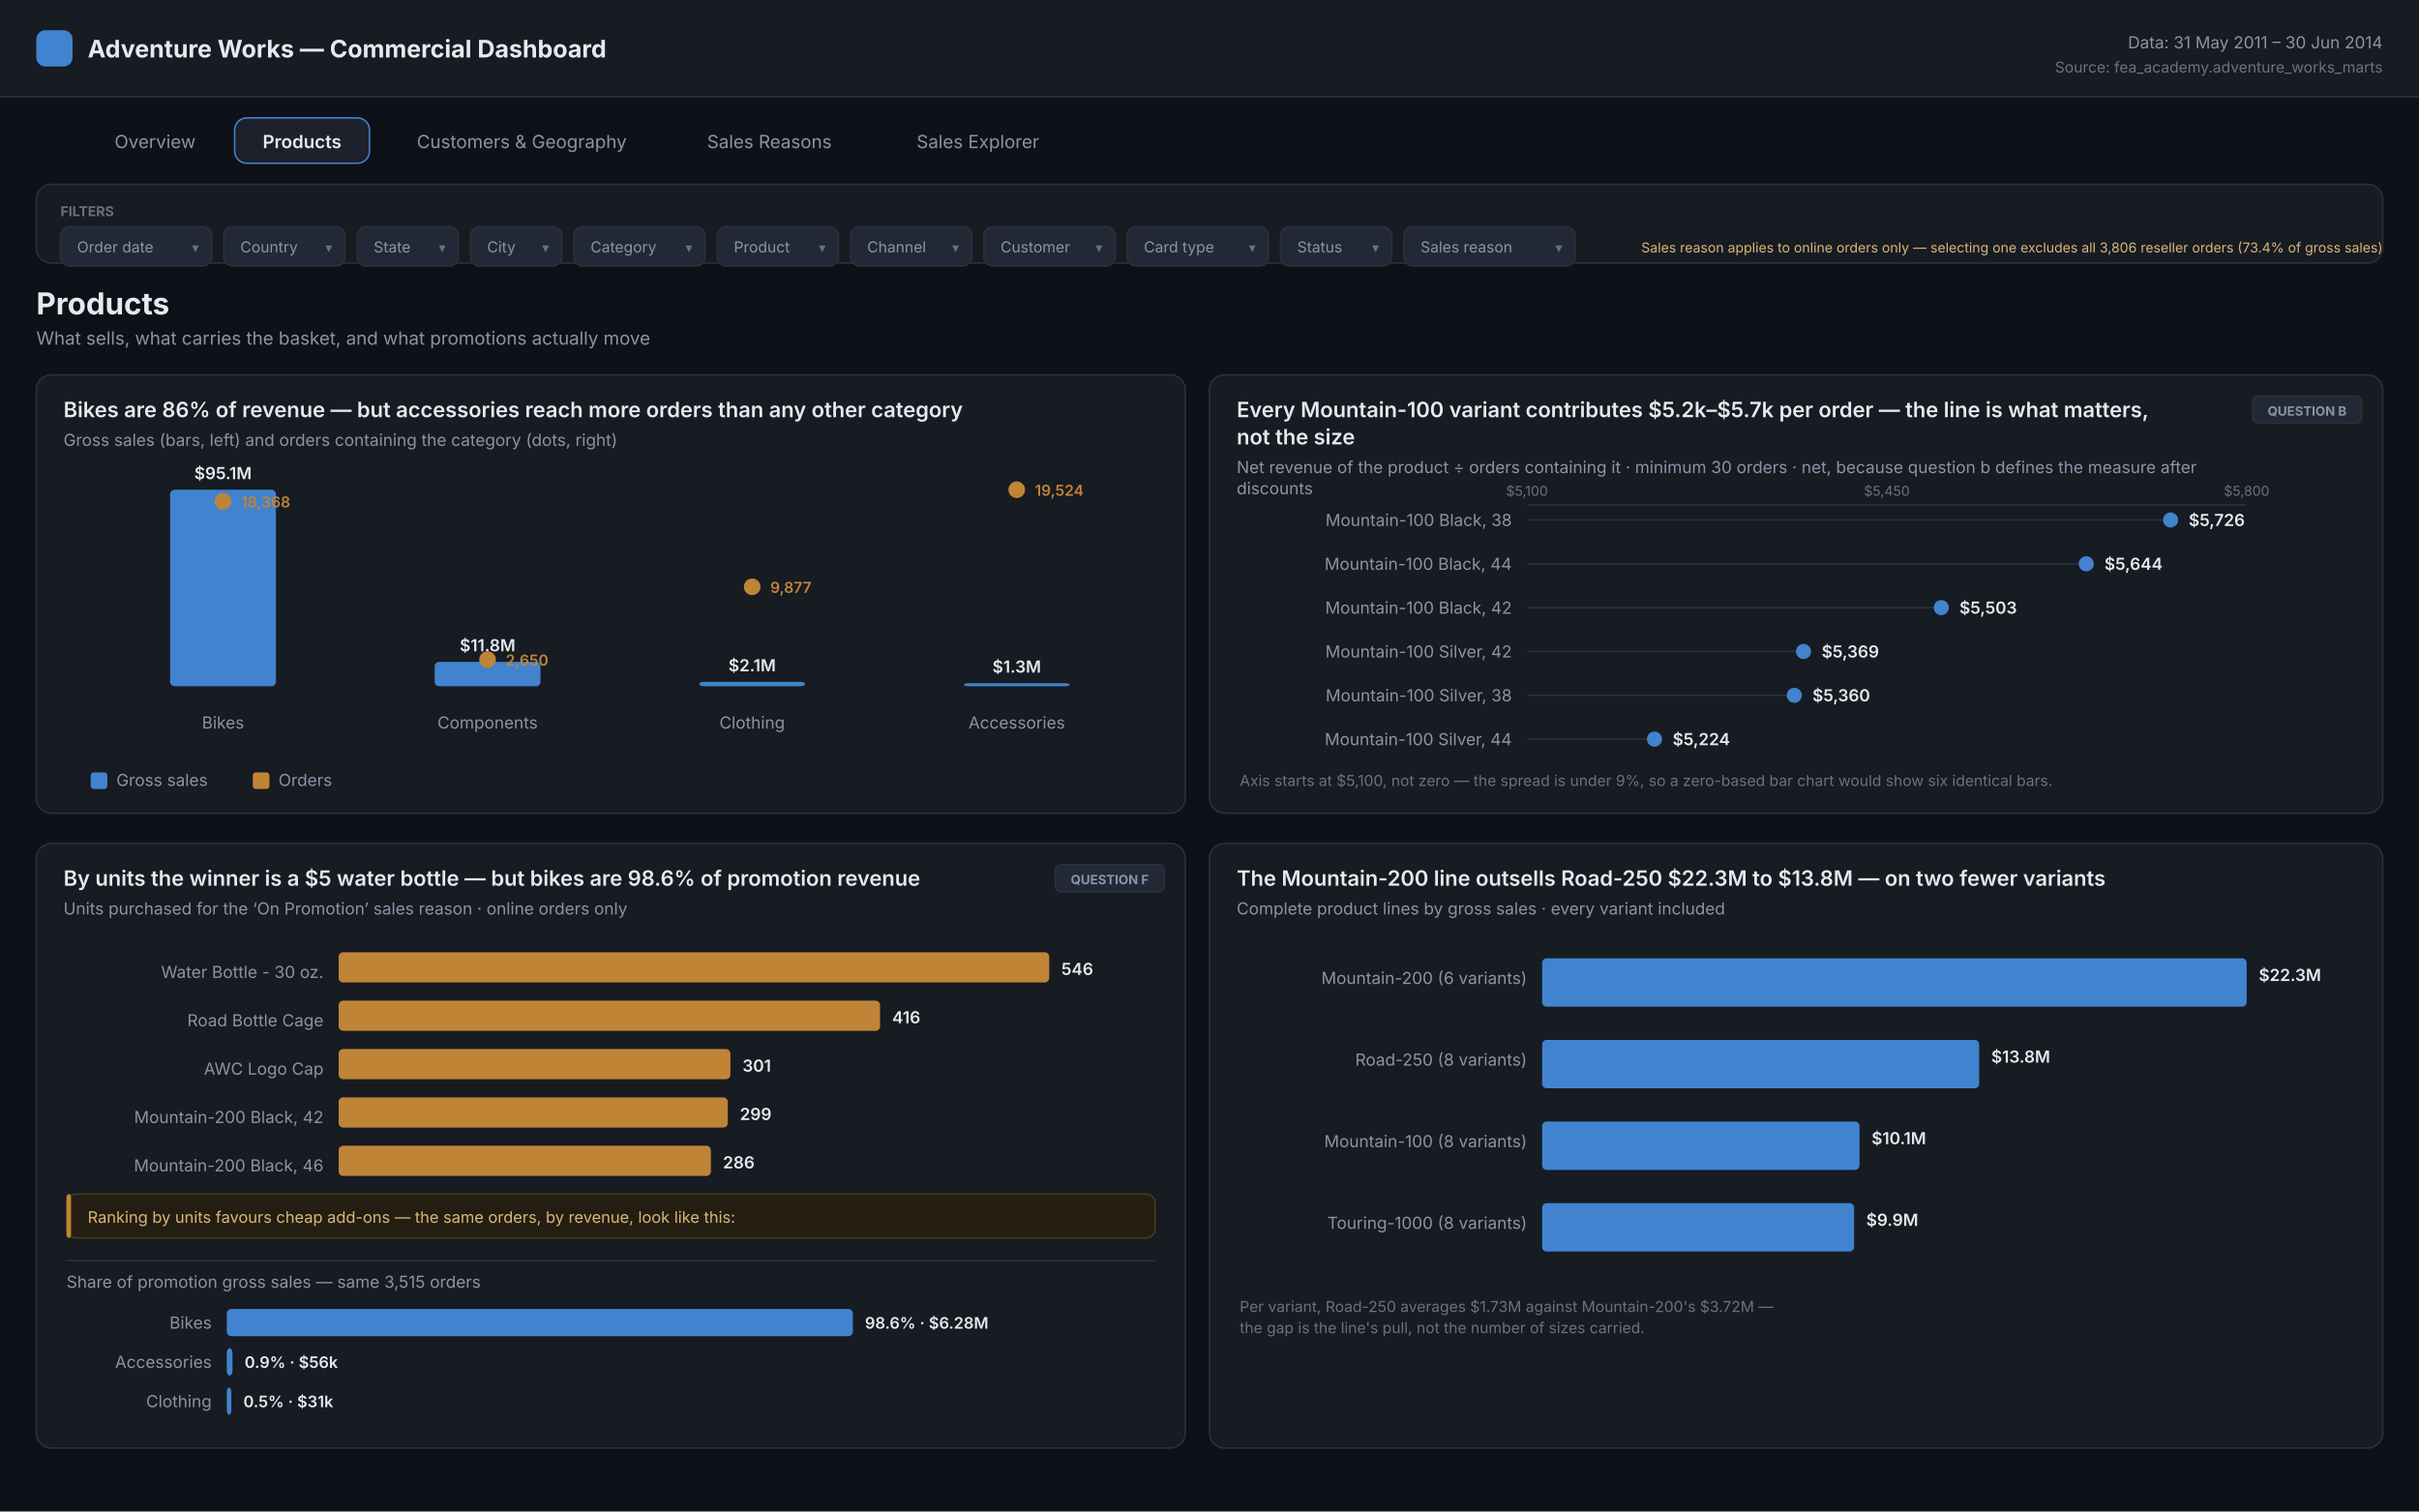
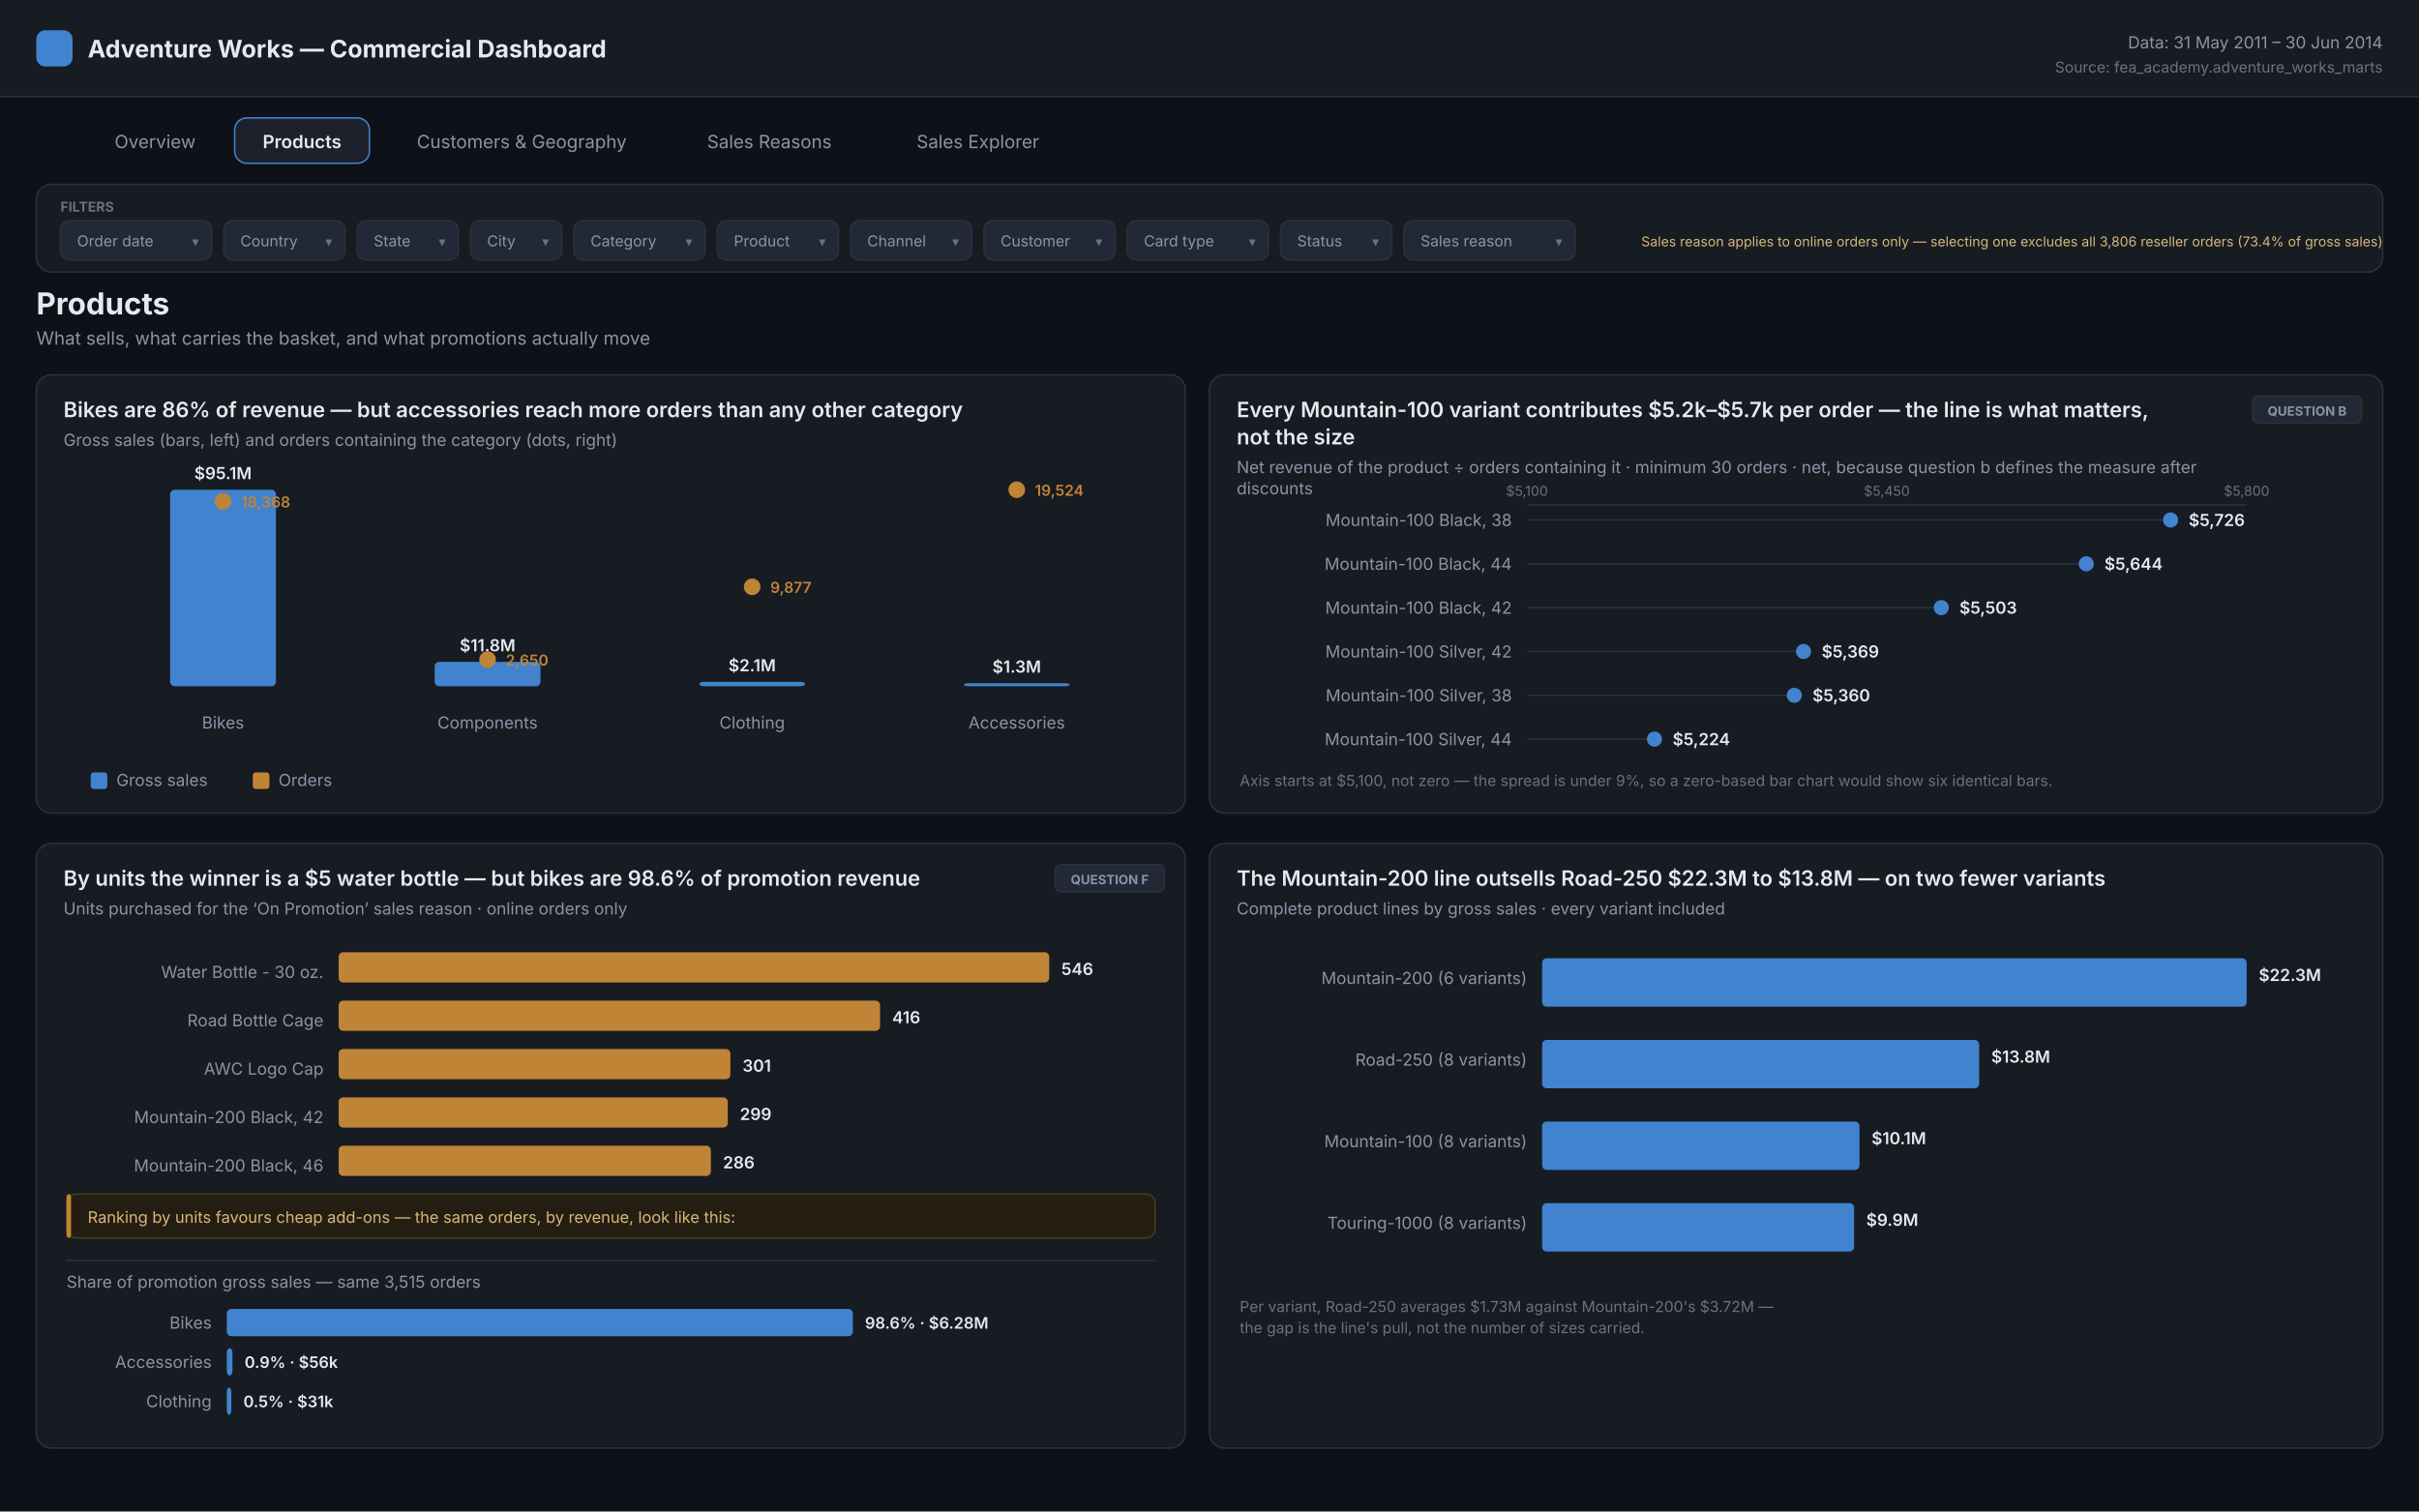
<svg xmlns="http://www.w3.org/2000/svg" width="1600" height="1000" viewBox="0 0 1600 1000">
  <rect x="0" y="0" width="1600" height="1000" rx="0" fill="#0E1117" opacity="1.0" />
  <rect x="0" y="0" width="1600" height="64" rx="0" fill="#171B22" opacity="1.0" />
  <line x1="0" y1="64" x2="1600" y2="64" stroke="#2A313D" stroke-width="1" />
  <rect x="24" y="20" width="24" height="24" rx="6" fill="#4183CF" opacity="1.0" />
  <text x="58" y="38" font-family="Inter, 'Segoe UI', Helvetica, Arial, sans-serif" font-size="16" fill="#E6E9EF" font-weight="700" text-anchor="start" opacity="1.0">Adventure Works — Commercial Dashboard</text>
  <text x="1576" y="32" font-family="Inter, 'Segoe UI', Helvetica, Arial, sans-serif" font-size="11" fill="#8B94A7" font-weight="400" text-anchor="end" opacity="1.0">Data: 31 May 2011 – 30 Jun 2014</text>
  <text x="1576" y="48" font-family="Inter, 'Segoe UI', Helvetica, Arial, sans-serif" font-size="10" fill="#6A7181" font-weight="400" text-anchor="end" opacity="1.0">Source: fea_academy.adventure_works_marts</text>
  <text x="102.6" y="98" font-family="Inter, 'Segoe UI', Helvetica, Arial, sans-serif" font-size="12" fill="#8B94A7" font-weight="400" text-anchor="middle" opacity="1.0">Overview</text>
  <rect x="155.2" y="78" width="89.2" height="30" rx="8" fill="#1C212B" stroke="#4183CF" stroke-width="1" opacity="1.0" />
  <text x="199.8" y="98" font-family="Inter, 'Segoe UI', Helvetica, Arial, sans-serif" font-size="12" fill="#E6E9EF" font-weight="600" text-anchor="middle" opacity="1.0">Products</text>
  <text x="345.1" y="98" font-family="Inter, 'Segoe UI', Helvetica, Arial, sans-serif" font-size="12" fill="#8B94A7" font-weight="400" text-anchor="middle" opacity="1.0">Customers &amp; Geography</text>
  <text x="508.9" y="98" font-family="Inter, 'Segoe UI', Helvetica, Arial, sans-serif" font-size="12" fill="#8B94A7" font-weight="400" text-anchor="middle" opacity="1.0">Sales Reasons</text>
  <text x="646.8" y="98" font-family="Inter, 'Segoe UI', Helvetica, Arial, sans-serif" font-size="12" fill="#8B94A7" font-weight="400" text-anchor="middle" opacity="1.0">Sales Explorer</text>
-   <rect x="24" y="122" width="1552" height="52" rx="10" fill="#171B22" stroke="#2A313D" stroke-width="1" opacity="1.0" />
-   <text x="40" y="143" font-family="Inter, 'Segoe UI', Helvetica, Arial, sans-serif" font-size="9" fill="#6A7181" font-weight="700" text-anchor="start" opacity="1.0">FILTERS</text>
-   <rect x="40" y="152" width="100.0" height="0.1" rx="0" fill="#171B22" opacity="1.0" />
-   <rect x="40" y="148" width="100.0" height="0.1" rx="0" fill="#171B22" opacity="1.0" />
-   <rect x="148.0" y="152" width="80.2" height="0.1" rx="0" fill="#171B22" opacity="1.0" />
-   <rect x="148.0" y="148" width="80.2" height="0.1" rx="0" fill="#171B22" opacity="1.0" />
-   <rect x="236.2" y="152" width="67.0" height="0.1" rx="0" fill="#171B22" opacity="1.0" />
-   <rect x="236.2" y="148" width="67.0" height="0.1" rx="0" fill="#171B22" opacity="1.0" />
-   <rect x="311.2" y="152" width="60.4" height="0.1" rx="0" fill="#171B22" opacity="1.0" />
-   <rect x="311.2" y="148" width="60.4" height="0.1" rx="0" fill="#171B22" opacity="1.0" />
-   <rect x="379.6" y="152" width="86.8" height="0.1" rx="0" fill="#171B22" opacity="1.0" />
-   <rect x="379.6" y="148" width="86.8" height="0.1" rx="0" fill="#171B22" opacity="1.0" />
-   <rect x="474.4" y="152" width="80.2" height="0.1" rx="0" fill="#171B22" opacity="1.0" />
-   <rect x="474.4" y="148" width="80.2" height="0.1" rx="0" fill="#171B22" opacity="1.0" />
-   <rect x="562.6" y="152" width="80.2" height="0.1" rx="0" fill="#171B22" opacity="1.0" />
-   <rect x="562.6" y="148" width="80.2" height="0.1" rx="0" fill="#171B22" opacity="1.0" />
-   <rect x="650.8" y="152" width="86.8" height="0.1" rx="0" fill="#171B22" opacity="1.0" />
-   <rect x="650.8" y="148" width="86.8" height="0.1" rx="0" fill="#171B22" opacity="1.0" />
-   <rect x="745.6" y="152" width="93.4" height="0.1" rx="0" fill="#171B22" opacity="1.0" />
-   <rect x="745.6" y="148" width="93.4" height="0.1" rx="0" fill="#171B22" opacity="1.0" />
-   <rect x="847" y="152" width="73.6" height="0.1" rx="0" fill="#171B22" opacity="1.0" />
-   <rect x="847" y="148" width="73.6" height="0.1" rx="0" fill="#171B22" opacity="1.0" />
-   <rect x="928.6" y="152" width="113.2" height="0.1" rx="0" fill="#171B22" opacity="1.0" />
-   <rect x="928.6" y="148" width="113.2" height="0.1" rx="0" fill="#171B22" opacity="1.0" />
-   <rect x="40" y="150" width="100.0" height="26" rx="6" fill="#222835" stroke="#2A313D" stroke-width="1" opacity="1.0" />
-   <text x="51" y="167" font-family="Inter, 'Segoe UI', Helvetica, Arial, sans-serif" font-size="10" fill="#8B94A7" font-weight="400" text-anchor="start" opacity="1.0">Order date</text>
-   <text x="127.0" y="167" font-family="Inter, 'Segoe UI', Helvetica, Arial, sans-serif" font-size="9" fill="#6A7181" font-weight="400" text-anchor="start" opacity="1.0">▾</text>
-   <rect x="148.0" y="150" width="80.2" height="26" rx="6" fill="#222835" stroke="#2A313D" stroke-width="1" opacity="1.0" />
-   <text x="159.0" y="167" font-family="Inter, 'Segoe UI', Helvetica, Arial, sans-serif" font-size="10" fill="#8B94A7" font-weight="400" text-anchor="start" opacity="1.0">Country</text>
-   <text x="215.2" y="167" font-family="Inter, 'Segoe UI', Helvetica, Arial, sans-serif" font-size="9" fill="#6A7181" font-weight="400" text-anchor="start" opacity="1.0">▾</text>
-   <rect x="236.2" y="150" width="67.0" height="26" rx="6" fill="#222835" stroke="#2A313D" stroke-width="1" opacity="1.0" />
-   <text x="247.2" y="167" font-family="Inter, 'Segoe UI', Helvetica, Arial, sans-serif" font-size="10" fill="#8B94A7" font-weight="400" text-anchor="start" opacity="1.0">State</text>
-   <text x="290.2" y="167" font-family="Inter, 'Segoe UI', Helvetica, Arial, sans-serif" font-size="9" fill="#6A7181" font-weight="400" text-anchor="start" opacity="1.0">▾</text>
-   <rect x="311.2" y="150" width="60.4" height="26" rx="6" fill="#222835" stroke="#2A313D" stroke-width="1" opacity="1.0" />
-   <text x="322.2" y="167" font-family="Inter, 'Segoe UI', Helvetica, Arial, sans-serif" font-size="10" fill="#8B94A7" font-weight="400" text-anchor="start" opacity="1.0">City</text>
-   <text x="358.6" y="167" font-family="Inter, 'Segoe UI', Helvetica, Arial, sans-serif" font-size="9" fill="#6A7181" font-weight="400" text-anchor="start" opacity="1.0">▾</text>
-   <rect x="379.6" y="150" width="86.8" height="26" rx="6" fill="#222835" stroke="#2A313D" stroke-width="1" opacity="1.0" />
-   <text x="390.6" y="167" font-family="Inter, 'Segoe UI', Helvetica, Arial, sans-serif" font-size="10" fill="#8B94A7" font-weight="400" text-anchor="start" opacity="1.0">Category</text>
-   <text x="453.4" y="167" font-family="Inter, 'Segoe UI', Helvetica, Arial, sans-serif" font-size="9" fill="#6A7181" font-weight="400" text-anchor="start" opacity="1.0">▾</text>
-   <rect x="474.4" y="150" width="80.2" height="26" rx="6" fill="#222835" stroke="#2A313D" stroke-width="1" opacity="1.0" />
-   <text x="485.4" y="167" font-family="Inter, 'Segoe UI', Helvetica, Arial, sans-serif" font-size="10" fill="#8B94A7" font-weight="400" text-anchor="start" opacity="1.0">Product</text>
-   <text x="541.6" y="167" font-family="Inter, 'Segoe UI', Helvetica, Arial, sans-serif" font-size="9" fill="#6A7181" font-weight="400" text-anchor="start" opacity="1.0">▾</text>
-   <rect x="562.6" y="150" width="80.2" height="26" rx="6" fill="#222835" stroke="#2A313D" stroke-width="1" opacity="1.0" />
-   <text x="573.6" y="167" font-family="Inter, 'Segoe UI', Helvetica, Arial, sans-serif" font-size="10" fill="#8B94A7" font-weight="400" text-anchor="start" opacity="1.0">Channel</text>
-   <text x="629.8" y="167" font-family="Inter, 'Segoe UI', Helvetica, Arial, sans-serif" font-size="9" fill="#6A7181" font-weight="400" text-anchor="start" opacity="1.0">▾</text>
-   <rect x="650.8" y="150" width="86.8" height="26" rx="6" fill="#222835" stroke="#2A313D" stroke-width="1" opacity="1.0" />
-   <text x="661.8" y="167" font-family="Inter, 'Segoe UI', Helvetica, Arial, sans-serif" font-size="10" fill="#8B94A7" font-weight="400" text-anchor="start" opacity="1.0">Customer</text>
-   <text x="724.6" y="167" font-family="Inter, 'Segoe UI', Helvetica, Arial, sans-serif" font-size="9" fill="#6A7181" font-weight="400" text-anchor="start" opacity="1.0">▾</text>
-   <rect x="745.6" y="150" width="93.4" height="26" rx="6" fill="#222835" stroke="#2A313D" stroke-width="1" opacity="1.0" />
-   <text x="756.6" y="167" font-family="Inter, 'Segoe UI', Helvetica, Arial, sans-serif" font-size="10" fill="#8B94A7" font-weight="400" text-anchor="start" opacity="1.0">Card type</text>
-   <text x="826" y="167" font-family="Inter, 'Segoe UI', Helvetica, Arial, sans-serif" font-size="9" fill="#6A7181" font-weight="400" text-anchor="start" opacity="1.0">▾</text>
-   <rect x="847" y="150" width="73.6" height="26" rx="6" fill="#222835" stroke="#2A313D" stroke-width="1" opacity="1.0" />
-   <text x="858" y="167" font-family="Inter, 'Segoe UI', Helvetica, Arial, sans-serif" font-size="10" fill="#8B94A7" font-weight="400" text-anchor="start" opacity="1.0">Status</text>
-   <text x="907.6" y="167" font-family="Inter, 'Segoe UI', Helvetica, Arial, sans-serif" font-size="9" fill="#6A7181" font-weight="400" text-anchor="start" opacity="1.0">▾</text>
-   <rect x="928.6" y="150" width="113.2" height="26" rx="6" fill="#222835" stroke="#2A313D" stroke-width="1" opacity="1.0" />
-   <text x="939.6" y="167" font-family="Inter, 'Segoe UI', Helvetica, Arial, sans-serif" font-size="10" fill="#8B94A7" font-weight="400" text-anchor="start" opacity="1.0">Sales reason</text>
-   <text x="1028.8" y="167" font-family="Inter, 'Segoe UI', Helvetica, Arial, sans-serif" font-size="9" fill="#6A7181" font-weight="400" text-anchor="start" opacity="1.0">▾</text>
-   <text x="1576" y="167" font-family="Inter, 'Segoe UI', Helvetica, Arial, sans-serif" font-size="9" fill="#D9B779" font-weight="400" text-anchor="end" opacity="1.0">Sales reason applies to online orders only — selecting one excludes all 3,806 reseller orders (73.4% of gross sales)</text>
+   <rect x="24" y="122" width="1552" height="58" rx="10" fill="#171B22" stroke="#2A313D" stroke-width="1" opacity="1.0" />
+   <text x="40" y="140" font-family="Inter, 'Segoe UI', Helvetica, Arial, sans-serif" font-size="9" fill="#6A7181" font-weight="700" text-anchor="start" opacity="1.0">FILTERS</text>
+   <rect x="40" y="146" width="100.0" height="26" rx="6" fill="#222835" stroke="#2A313D" stroke-width="1" opacity="1.0" />
+   <text x="51" y="163" font-family="Inter, 'Segoe UI', Helvetica, Arial, sans-serif" font-size="10" fill="#8B94A7" font-weight="400" text-anchor="start" opacity="1.0">Order date</text>
+   <text x="127.0" y="163" font-family="Inter, 'Segoe UI', Helvetica, Arial, sans-serif" font-size="9" fill="#6A7181" font-weight="400" text-anchor="start" opacity="1.0">▾</text>
+   <rect x="148.0" y="146" width="80.2" height="26" rx="6" fill="#222835" stroke="#2A313D" stroke-width="1" opacity="1.0" />
+   <text x="159.0" y="163" font-family="Inter, 'Segoe UI', Helvetica, Arial, sans-serif" font-size="10" fill="#8B94A7" font-weight="400" text-anchor="start" opacity="1.0">Country</text>
+   <text x="215.2" y="163" font-family="Inter, 'Segoe UI', Helvetica, Arial, sans-serif" font-size="9" fill="#6A7181" font-weight="400" text-anchor="start" opacity="1.0">▾</text>
+   <rect x="236.2" y="146" width="67.0" height="26" rx="6" fill="#222835" stroke="#2A313D" stroke-width="1" opacity="1.0" />
+   <text x="247.2" y="163" font-family="Inter, 'Segoe UI', Helvetica, Arial, sans-serif" font-size="10" fill="#8B94A7" font-weight="400" text-anchor="start" opacity="1.0">State</text>
+   <text x="290.2" y="163" font-family="Inter, 'Segoe UI', Helvetica, Arial, sans-serif" font-size="9" fill="#6A7181" font-weight="400" text-anchor="start" opacity="1.0">▾</text>
+   <rect x="311.2" y="146" width="60.4" height="26" rx="6" fill="#222835" stroke="#2A313D" stroke-width="1" opacity="1.0" />
+   <text x="322.2" y="163" font-family="Inter, 'Segoe UI', Helvetica, Arial, sans-serif" font-size="10" fill="#8B94A7" font-weight="400" text-anchor="start" opacity="1.0">City</text>
+   <text x="358.6" y="163" font-family="Inter, 'Segoe UI', Helvetica, Arial, sans-serif" font-size="9" fill="#6A7181" font-weight="400" text-anchor="start" opacity="1.0">▾</text>
+   <rect x="379.6" y="146" width="86.8" height="26" rx="6" fill="#222835" stroke="#2A313D" stroke-width="1" opacity="1.0" />
+   <text x="390.6" y="163" font-family="Inter, 'Segoe UI', Helvetica, Arial, sans-serif" font-size="10" fill="#8B94A7" font-weight="400" text-anchor="start" opacity="1.0">Category</text>
+   <text x="453.4" y="163" font-family="Inter, 'Segoe UI', Helvetica, Arial, sans-serif" font-size="9" fill="#6A7181" font-weight="400" text-anchor="start" opacity="1.0">▾</text>
+   <rect x="474.4" y="146" width="80.2" height="26" rx="6" fill="#222835" stroke="#2A313D" stroke-width="1" opacity="1.0" />
+   <text x="485.4" y="163" font-family="Inter, 'Segoe UI', Helvetica, Arial, sans-serif" font-size="10" fill="#8B94A7" font-weight="400" text-anchor="start" opacity="1.0">Product</text>
+   <text x="541.6" y="163" font-family="Inter, 'Segoe UI', Helvetica, Arial, sans-serif" font-size="9" fill="#6A7181" font-weight="400" text-anchor="start" opacity="1.0">▾</text>
+   <rect x="562.6" y="146" width="80.2" height="26" rx="6" fill="#222835" stroke="#2A313D" stroke-width="1" opacity="1.0" />
+   <text x="573.6" y="163" font-family="Inter, 'Segoe UI', Helvetica, Arial, sans-serif" font-size="10" fill="#8B94A7" font-weight="400" text-anchor="start" opacity="1.0">Channel</text>
+   <text x="629.8" y="163" font-family="Inter, 'Segoe UI', Helvetica, Arial, sans-serif" font-size="9" fill="#6A7181" font-weight="400" text-anchor="start" opacity="1.0">▾</text>
+   <rect x="650.8" y="146" width="86.8" height="26" rx="6" fill="#222835" stroke="#2A313D" stroke-width="1" opacity="1.0" />
+   <text x="661.8" y="163" font-family="Inter, 'Segoe UI', Helvetica, Arial, sans-serif" font-size="10" fill="#8B94A7" font-weight="400" text-anchor="start" opacity="1.0">Customer</text>
+   <text x="724.6" y="163" font-family="Inter, 'Segoe UI', Helvetica, Arial, sans-serif" font-size="9" fill="#6A7181" font-weight="400" text-anchor="start" opacity="1.0">▾</text>
+   <rect x="745.6" y="146" width="93.4" height="26" rx="6" fill="#222835" stroke="#2A313D" stroke-width="1" opacity="1.0" />
+   <text x="756.6" y="163" font-family="Inter, 'Segoe UI', Helvetica, Arial, sans-serif" font-size="10" fill="#8B94A7" font-weight="400" text-anchor="start" opacity="1.0">Card type</text>
+   <text x="826" y="163" font-family="Inter, 'Segoe UI', Helvetica, Arial, sans-serif" font-size="9" fill="#6A7181" font-weight="400" text-anchor="start" opacity="1.0">▾</text>
+   <rect x="847" y="146" width="73.6" height="26" rx="6" fill="#222835" stroke="#2A313D" stroke-width="1" opacity="1.0" />
+   <text x="858" y="163" font-family="Inter, 'Segoe UI', Helvetica, Arial, sans-serif" font-size="10" fill="#8B94A7" font-weight="400" text-anchor="start" opacity="1.0">Status</text>
+   <text x="907.6" y="163" font-family="Inter, 'Segoe UI', Helvetica, Arial, sans-serif" font-size="9" fill="#6A7181" font-weight="400" text-anchor="start" opacity="1.0">▾</text>
+   <rect x="928.6" y="146" width="113.2" height="26" rx="6" fill="#222835" stroke="#2A313D" stroke-width="1" opacity="1.0" />
+   <text x="939.6" y="163" font-family="Inter, 'Segoe UI', Helvetica, Arial, sans-serif" font-size="10" fill="#8B94A7" font-weight="400" text-anchor="start" opacity="1.0">Sales reason</text>
+   <text x="1028.8" y="163" font-family="Inter, 'Segoe UI', Helvetica, Arial, sans-serif" font-size="9" fill="#6A7181" font-weight="400" text-anchor="start" opacity="1.0">▾</text>
+   <text x="1576" y="163" font-family="Inter, 'Segoe UI', Helvetica, Arial, sans-serif" font-size="9" fill="#D9B779" font-weight="400" text-anchor="end" opacity="1.0">Sales reason applies to online orders only — selecting one excludes all 3,806 reseller orders (73.4% of gross sales)</text>
  <text x="24" y="208" font-family="Inter, 'Segoe UI', Helvetica, Arial, sans-serif" font-size="20" fill="#E6E9EF" font-weight="700" text-anchor="start" opacity="1.0">Products</text>
  <text x="24" y="228" font-family="Inter, 'Segoe UI', Helvetica, Arial, sans-serif" font-size="12" fill="#8B94A7" font-weight="400" text-anchor="start" opacity="1.0">What sells, what carries the basket, and what promotions actually move</text>
  <rect x="24" y="248" width="760" height="290" rx="10" fill="#171B22" stroke="#2A313D" stroke-width="1" opacity="1.0" />
  <text x="42" y="276" font-family="Inter, 'Segoe UI', Helvetica, Arial, sans-serif" font-size="14" fill="#E6E9EF" font-weight="600" text-anchor="start" opacity="1.0">Bikes are 86% of revenue — but accessories reach more orders than any other category</text>
  <text x="42" y="295" font-family="Inter, 'Segoe UI', Helvetica, Arial, sans-serif" font-size="11" fill="#8B94A7" font-weight="400" text-anchor="start" opacity="1.0">Gross sales (bars, left) and orders containing the category (dots, right)</text>
  <rect x="112.5" y="324.0" width="70" height="130.0" rx="3" fill="#4183CF" opacity="1.0" />
  <text x="147.5" y="317.0" font-family="Inter, 'Segoe UI', Helvetica, Arial, sans-serif" font-size="11" fill="#E6E9EF" font-weight="600" text-anchor="middle" opacity="1.0">$95.1M</text>
  <text x="147.5" y="482" font-family="Inter, 'Segoe UI', Helvetica, Arial, sans-serif" font-size="11" fill="#8B94A7" font-weight="400" text-anchor="middle" opacity="1.0">Bikes</text>
  <rect x="287.5" y="437.87" width="70" height="16.13" rx="3" fill="#4183CF" opacity="1.0" />
  <text x="322.5" y="430.87" font-family="Inter, 'Segoe UI', Helvetica, Arial, sans-serif" font-size="11" fill="#E6E9EF" font-weight="600" text-anchor="middle" opacity="1.0">$11.8M</text>
  <text x="322.5" y="482" font-family="Inter, 'Segoe UI', Helvetica, Arial, sans-serif" font-size="11" fill="#8B94A7" font-weight="400" text-anchor="middle" opacity="1.0">Components</text>
  <rect x="462.5" y="451.129" width="70" height="2.871" rx="3" fill="#4183CF" opacity="1.0" />
  <text x="497.5" y="444.129" font-family="Inter, 'Segoe UI', Helvetica, Arial, sans-serif" font-size="11" fill="#E6E9EF" font-weight="600" text-anchor="middle" opacity="1.0">$2.1M</text>
  <text x="497.5" y="482" font-family="Inter, 'Segoe UI', Helvetica, Arial, sans-serif" font-size="11" fill="#8B94A7" font-weight="400" text-anchor="middle" opacity="1.0">Clothing</text>
  <rect x="637.5" y="452" width="70" height="2" rx="3" fill="#4183CF" opacity="1.0" />
  <text x="672.5" y="445" font-family="Inter, 'Segoe UI', Helvetica, Arial, sans-serif" font-size="11" fill="#E6E9EF" font-weight="600" text-anchor="middle" opacity="1.0">$1.3M</text>
  <text x="672.5" y="482" font-family="Inter, 'Segoe UI', Helvetica, Arial, sans-serif" font-size="11" fill="#8B94A7" font-weight="400" text-anchor="middle" opacity="1.0">Accessories</text>
  <circle cx="147.5" cy="331.697" r="5.5" fill="#C08437" />
  <text x="159.5" y="335.697" font-family="Inter, 'Segoe UI', Helvetica, Arial, sans-serif" font-size="10" fill="#C08437" font-weight="600" text-anchor="start" opacity="1.0">18,368</text>
  <circle cx="322.5" cy="436.355" r="5.5" fill="#C08437" />
  <text x="334.5" y="440.355" font-family="Inter, 'Segoe UI', Helvetica, Arial, sans-serif" font-size="10" fill="#C08437" font-weight="600" text-anchor="start" opacity="1.0">2,650</text>
  <circle cx="497.5" cy="388.234" r="5.5" fill="#C08437" />
  <text x="509.5" y="392.234" font-family="Inter, 'Segoe UI', Helvetica, Arial, sans-serif" font-size="10" fill="#C08437" font-weight="600" text-anchor="start" opacity="1.0">9,877</text>
  <circle cx="672.5" cy="324.0" r="5.5" fill="#C08437" />
  <text x="684.5" y="328.0" font-family="Inter, 'Segoe UI', Helvetica, Arial, sans-serif" font-size="10" fill="#C08437" font-weight="600" text-anchor="start" opacity="1.0">19,524</text>
  <rect x="60" y="511" width="11" height="11" rx="2" fill="#4183CF" opacity="1.0" />
  <text x="77" y="520" font-family="Inter, 'Segoe UI', Helvetica, Arial, sans-serif" font-size="11" fill="#8B94A7" font-weight="400" text-anchor="start" opacity="1.0">Gross sales</text>
  <rect x="167.2" y="511" width="11" height="11" rx="2" fill="#C08437" opacity="1.0" />
  <text x="184.2" y="520" font-family="Inter, 'Segoe UI', Helvetica, Arial, sans-serif" font-size="11" fill="#8B94A7" font-weight="400" text-anchor="start" opacity="1.0">Orders</text>
  <rect x="800" y="248" width="776" height="290" rx="10" fill="#171B22" stroke="#2A313D" stroke-width="1" opacity="1.0" />
  <text x="818" y="276" font-family="Inter, 'Segoe UI', Helvetica, Arial, sans-serif" font-size="14" fill="#E6E9EF" font-weight="600" text-anchor="start" opacity="1.0">Every Mountain-100 variant contributes $5.2k–$5.7k per order — the line is what matters,</text>
  <text x="818" y="294" font-family="Inter, 'Segoe UI', Helvetica, Arial, sans-serif" font-size="14" fill="#E6E9EF" font-weight="600" text-anchor="start" opacity="1.0">not the size</text>
  <text x="818" y="313" font-family="Inter, 'Segoe UI', Helvetica, Arial, sans-serif" font-size="11" fill="#8B94A7" font-weight="400" text-anchor="start" opacity="1.0">Net revenue of the product ÷ orders containing it · minimum 30 orders · net, because question b defines the measure after</text>
  <text x="818" y="327" font-family="Inter, 'Segoe UI', Helvetica, Arial, sans-serif" font-size="11" fill="#8B94A7" font-weight="400" text-anchor="start" opacity="1.0">discounts</text>
  <rect x="1490" y="262" width="72" height="18" rx="4" fill="#222835" stroke="#2A313D" stroke-width="1" opacity="1.0" />
  <text x="1526" y="275" font-family="Inter, 'Segoe UI', Helvetica, Arial, sans-serif" font-size="8.5" fill="#8B94A7" font-weight="700" text-anchor="middle" opacity="1.0">QUESTION B</text>
  <line x1="1010" y1="334" x2="1486" y2="334" stroke="#2A313D" stroke-width="1" />
  <text x="1010.0" y="328" font-family="Inter, 'Segoe UI', Helvetica, Arial, sans-serif" font-size="9" fill="#6A7181" font-weight="400" text-anchor="middle" opacity="1.0">$5,100</text>
  <text x="1248.0" y="328" font-family="Inter, 'Segoe UI', Helvetica, Arial, sans-serif" font-size="9" fill="#6A7181" font-weight="400" text-anchor="middle" opacity="1.0">$5,450</text>
  <text x="1486.0" y="328" font-family="Inter, 'Segoe UI', Helvetica, Arial, sans-serif" font-size="9" fill="#6A7181" font-weight="400" text-anchor="middle" opacity="1.0">$5,800</text>
  <text x="1000" y="348" font-family="Inter, 'Segoe UI', Helvetica, Arial, sans-serif" font-size="11" fill="#8B94A7" font-weight="400" text-anchor="end" opacity="1.0">Mountain-100 Black, 38</text>
  <line x1="1010" y1="344" x2="1435.68" y2="344" stroke="#2A313D" stroke-width="1" />
  <circle cx="1435.68" cy="344" r="5" fill="#4183CF" />
  <text x="1447.68" y="348" font-family="Inter, 'Segoe UI', Helvetica, Arial, sans-serif" font-size="11" fill="#E6E9EF" font-weight="600" text-anchor="start" opacity="1.0">$5,726</text>
  <text x="1000" y="377" font-family="Inter, 'Segoe UI', Helvetica, Arial, sans-serif" font-size="11" fill="#8B94A7" font-weight="400" text-anchor="end" opacity="1.0">Mountain-100 Black, 44</text>
  <line x1="1010" y1="373" x2="1379.92" y2="373" stroke="#2A313D" stroke-width="1" />
  <circle cx="1379.92" cy="373" r="5" fill="#4183CF" />
  <text x="1391.92" y="377" font-family="Inter, 'Segoe UI', Helvetica, Arial, sans-serif" font-size="11" fill="#E6E9EF" font-weight="600" text-anchor="start" opacity="1.0">$5,644</text>
  <text x="1000" y="406" font-family="Inter, 'Segoe UI', Helvetica, Arial, sans-serif" font-size="11" fill="#8B94A7" font-weight="400" text-anchor="end" opacity="1.0">Mountain-100 Black, 42</text>
  <line x1="1010" y1="402" x2="1284.04" y2="402" stroke="#2A313D" stroke-width="1" />
  <circle cx="1284.04" cy="402" r="5" fill="#4183CF" />
  <text x="1296.04" y="406" font-family="Inter, 'Segoe UI', Helvetica, Arial, sans-serif" font-size="11" fill="#E6E9EF" font-weight="600" text-anchor="start" opacity="1.0">$5,503</text>
  <text x="1000" y="435" font-family="Inter, 'Segoe UI', Helvetica, Arial, sans-serif" font-size="11" fill="#8B94A7" font-weight="400" text-anchor="end" opacity="1.0">Mountain-100 Silver, 42</text>
  <line x1="1010" y1="431" x2="1192.92" y2="431" stroke="#2A313D" stroke-width="1" />
  <circle cx="1192.92" cy="431" r="5" fill="#4183CF" />
  <text x="1204.92" y="435" font-family="Inter, 'Segoe UI', Helvetica, Arial, sans-serif" font-size="11" fill="#E6E9EF" font-weight="600" text-anchor="start" opacity="1.0">$5,369</text>
  <text x="1000" y="464" font-family="Inter, 'Segoe UI', Helvetica, Arial, sans-serif" font-size="11" fill="#8B94A7" font-weight="400" text-anchor="end" opacity="1.0">Mountain-100 Silver, 38</text>
  <line x1="1010" y1="460" x2="1186.8" y2="460" stroke="#2A313D" stroke-width="1" />
  <circle cx="1186.8" cy="460" r="5" fill="#4183CF" />
  <text x="1198.8" y="464" font-family="Inter, 'Segoe UI', Helvetica, Arial, sans-serif" font-size="11" fill="#E6E9EF" font-weight="600" text-anchor="start" opacity="1.0">$5,360</text>
  <text x="1000" y="493" font-family="Inter, 'Segoe UI', Helvetica, Arial, sans-serif" font-size="11" fill="#8B94A7" font-weight="400" text-anchor="end" opacity="1.0">Mountain-100 Silver, 44</text>
  <line x1="1010" y1="489" x2="1094.32" y2="489" stroke="#2A313D" stroke-width="1" />
  <circle cx="1094.32" cy="489" r="5" fill="#4183CF" />
  <text x="1106.32" y="493" font-family="Inter, 'Segoe UI', Helvetica, Arial, sans-serif" font-size="11" fill="#E6E9EF" font-weight="600" text-anchor="start" opacity="1.0">$5,224</text>
  <text x="820" y="520" font-family="Inter, 'Segoe UI', Helvetica, Arial, sans-serif" font-size="10" fill="#6A7181" font-weight="400" text-anchor="start" opacity="1.0">Axis starts at $5,100, not zero — the spread is under 9%, so a zero-based bar chart would show six identical bars.</text>
  <rect x="24" y="558" width="760" height="400" rx="10" fill="#171B22" stroke="#2A313D" stroke-width="1" opacity="1.0" />
  <text x="42" y="586" font-family="Inter, 'Segoe UI', Helvetica, Arial, sans-serif" font-size="14" fill="#E6E9EF" font-weight="600" text-anchor="start" opacity="1.0">By units the winner is a $5 water bottle — but bikes are 98.6% of promotion revenue</text>
  <text x="42" y="605" font-family="Inter, 'Segoe UI', Helvetica, Arial, sans-serif" font-size="11" fill="#8B94A7" font-weight="400" text-anchor="start" opacity="1.0">Units purchased for the ‘On Promotion’ sales reason · online orders only</text>
  <rect x="698" y="572" width="72" height="18" rx="4" fill="#222835" stroke="#2A313D" stroke-width="1" opacity="1.0" />
  <text x="734" y="585" font-family="Inter, 'Segoe UI', Helvetica, Arial, sans-serif" font-size="8.5" fill="#8B94A7" font-weight="700" text-anchor="middle" opacity="1.0">QUESTION F</text>
  <text x="214" y="647" font-family="Inter, 'Segoe UI', Helvetica, Arial, sans-serif" font-size="11" fill="#8B94A7" font-weight="400" text-anchor="end" opacity="1.0">Water Bottle - 30 oz.</text>
  <rect x="224" y="630" width="470.0" height="20" rx="3" fill="#C08437" opacity="1.0" />
  <text x="702.0" y="645" font-family="Inter, 'Segoe UI', Helvetica, Arial, sans-serif" font-size="11" fill="#E6E9EF" font-weight="600" text-anchor="start" opacity="1.0">546</text>
  <text x="214" y="679" font-family="Inter, 'Segoe UI', Helvetica, Arial, sans-serif" font-size="11" fill="#8B94A7" font-weight="400" text-anchor="end" opacity="1.0">Road Bottle Cage</text>
  <rect x="224" y="662" width="358.095" height="20" rx="3" fill="#C08437" opacity="1.0" />
  <text x="590.095" y="677" font-family="Inter, 'Segoe UI', Helvetica, Arial, sans-serif" font-size="11" fill="#E6E9EF" font-weight="600" text-anchor="start" opacity="1.0">416</text>
  <text x="214" y="711" font-family="Inter, 'Segoe UI', Helvetica, Arial, sans-serif" font-size="11" fill="#8B94A7" font-weight="400" text-anchor="end" opacity="1.0">AWC Logo Cap</text>
  <rect x="224" y="694" width="259.103" height="20" rx="3" fill="#C08437" opacity="1.0" />
  <text x="491.103" y="709" font-family="Inter, 'Segoe UI', Helvetica, Arial, sans-serif" font-size="11" fill="#E6E9EF" font-weight="600" text-anchor="start" opacity="1.0">301</text>
  <text x="214" y="743" font-family="Inter, 'Segoe UI', Helvetica, Arial, sans-serif" font-size="11" fill="#8B94A7" font-weight="400" text-anchor="end" opacity="1.0">Mountain-200 Black, 42</text>
  <rect x="224" y="726" width="257.381" height="20" rx="3" fill="#C08437" opacity="1.0" />
  <text x="489.381" y="741" font-family="Inter, 'Segoe UI', Helvetica, Arial, sans-serif" font-size="11" fill="#E6E9EF" font-weight="600" text-anchor="start" opacity="1.0">299</text>
  <text x="214" y="775" font-family="Inter, 'Segoe UI', Helvetica, Arial, sans-serif" font-size="11" fill="#8B94A7" font-weight="400" text-anchor="end" opacity="1.0">Mountain-200 Black, 46</text>
  <rect x="224" y="758" width="246.19" height="20" rx="3" fill="#C08437" opacity="1.0" />
  <text x="478.19" y="773" font-family="Inter, 'Segoe UI', Helvetica, Arial, sans-serif" font-size="11" fill="#E6E9EF" font-weight="600" text-anchor="start" opacity="1.0">286</text>
  <rect x="44" y="790" width="720" height="29" rx="6" fill="#241E12" stroke="#4A3A1C" stroke-width="1" opacity="1.0" />
  <rect x="44" y="790" width="3" height="29" rx="2" fill="#C08437" opacity="1.0" />
  <text x="58" y="809" font-family="Inter, 'Segoe UI', Helvetica, Arial, sans-serif" font-size="10.5" fill="#D9B779" font-weight="400" text-anchor="start" opacity="1.0">Ranking by units favours cheap add-ons — the same orders, by revenue, look like this:</text>
  <line x1="44" y1="834" x2="764" y2="834" stroke="#2A313D" stroke-width="1" />
  <text x="44" y="852" font-family="Inter, 'Segoe UI', Helvetica, Arial, sans-serif" font-size="11" fill="#8B94A7" font-weight="400" text-anchor="start" opacity="1.0">Share of promotion gross sales — same 3,515 orders</text>
  <text x="140" y="879" font-family="Inter, 'Segoe UI', Helvetica, Arial, sans-serif" font-size="11" fill="#8B94A7" font-weight="400" text-anchor="end" opacity="1.0">Bikes</text>
  <rect x="150" y="866" width="414.12" height="18" rx="3" fill="#4183CF" opacity="1.0" />
  <text x="572.12" y="879" font-family="Inter, 'Segoe UI', Helvetica, Arial, sans-serif" font-size="10.5" fill="#E6E9EF" font-weight="600" text-anchor="start" opacity="1.0">98.6%  ·  $6.28M</text>
  <text x="140" y="905" font-family="Inter, 'Segoe UI', Helvetica, Arial, sans-serif" font-size="11" fill="#8B94A7" font-weight="400" text-anchor="end" opacity="1.0">Accessories</text>
  <rect x="150" y="892" width="3.78" height="18" rx="3" fill="#4183CF" opacity="1.0" />
  <text x="161.78" y="905" font-family="Inter, 'Segoe UI', Helvetica, Arial, sans-serif" font-size="10.5" fill="#E6E9EF" font-weight="600" text-anchor="start" opacity="1.0">0.9%  ·  $56k</text>
  <text x="140" y="931" font-family="Inter, 'Segoe UI', Helvetica, Arial, sans-serif" font-size="11" fill="#8B94A7" font-weight="400" text-anchor="end" opacity="1.0">Clothing</text>
  <rect x="150" y="918" width="3" height="18" rx="3" fill="#4183CF" opacity="1.0" />
  <text x="161" y="931" font-family="Inter, 'Segoe UI', Helvetica, Arial, sans-serif" font-size="10.5" fill="#E6E9EF" font-weight="600" text-anchor="start" opacity="1.0">0.5%  ·  $31k</text>
  <rect x="800" y="558" width="776" height="400" rx="10" fill="#171B22" stroke="#2A313D" stroke-width="1" opacity="1.0" />
  <text x="818" y="586" font-family="Inter, 'Segoe UI', Helvetica, Arial, sans-serif" font-size="14" fill="#E6E9EF" font-weight="600" text-anchor="start" opacity="1.0">The Mountain-200 line outsells Road-250 $22.3M to $13.8M — on two fewer variants</text>
  <text x="818" y="605" font-family="Inter, 'Segoe UI', Helvetica, Arial, sans-serif" font-size="11" fill="#8B94A7" font-weight="400" text-anchor="start" opacity="1.0">Complete product lines by gross sales · every variant included</text>
  <text x="1010" y="651" font-family="Inter, 'Segoe UI', Helvetica, Arial, sans-serif" font-size="11" fill="#8B94A7" font-weight="400" text-anchor="end" opacity="1.0">Mountain-200  (6 variants)</text>
  <rect x="1020" y="634" width="466.0" height="32" rx="3" fill="#4183CF" opacity="1.0" />
  <text x="1494.0" y="649" font-family="Inter, 'Segoe UI', Helvetica, Arial, sans-serif" font-size="11" fill="#E6E9EF" font-weight="600" text-anchor="start" opacity="1.0">$22.3M</text>
  <text x="1010" y="705" font-family="Inter, 'Segoe UI', Helvetica, Arial, sans-serif" font-size="11" fill="#8B94A7" font-weight="400" text-anchor="end" opacity="1.0">Road-250  (8 variants)</text>
  <rect x="1020" y="688" width="289.083" height="32" rx="3" fill="#4183CF" opacity="1.0" />
  <text x="1317.083" y="703" font-family="Inter, 'Segoe UI', Helvetica, Arial, sans-serif" font-size="11" fill="#E6E9EF" font-weight="600" text-anchor="start" opacity="1.0">$13.8M</text>
  <text x="1010" y="759" font-family="Inter, 'Segoe UI', Helvetica, Arial, sans-serif" font-size="11" fill="#8B94A7" font-weight="400" text-anchor="end" opacity="1.0">Mountain-100  (8 variants)</text>
  <rect x="1020" y="742" width="209.919" height="32" rx="3" fill="#4183CF" opacity="1.0" />
  <text x="1237.919" y="757" font-family="Inter, 'Segoe UI', Helvetica, Arial, sans-serif" font-size="11" fill="#E6E9EF" font-weight="600" text-anchor="start" opacity="1.0">$10.1M</text>
  <text x="1010" y="813" font-family="Inter, 'Segoe UI', Helvetica, Arial, sans-serif" font-size="11" fill="#8B94A7" font-weight="400" text-anchor="end" opacity="1.0">Touring-1000  (8 variants)</text>
  <rect x="1020" y="796" width="206.368" height="32" rx="3" fill="#4183CF" opacity="1.0" />
  <text x="1234.368" y="811" font-family="Inter, 'Segoe UI', Helvetica, Arial, sans-serif" font-size="11" fill="#E6E9EF" font-weight="600" text-anchor="start" opacity="1.0">$9.9M</text>
  <text x="820" y="868" font-family="Inter, 'Segoe UI', Helvetica, Arial, sans-serif" font-size="10" fill="#6A7181" font-weight="400" text-anchor="start" opacity="1.0">Per variant, Road-250 averages $1.73M against Mountain-200's $3.72M —</text>
  <text x="820" y="882" font-family="Inter, 'Segoe UI', Helvetica, Arial, sans-serif" font-size="10" fill="#6A7181" font-weight="400" text-anchor="start" opacity="1.0">the gap is the line's pull, not the number of sizes carried.</text>
</svg>
